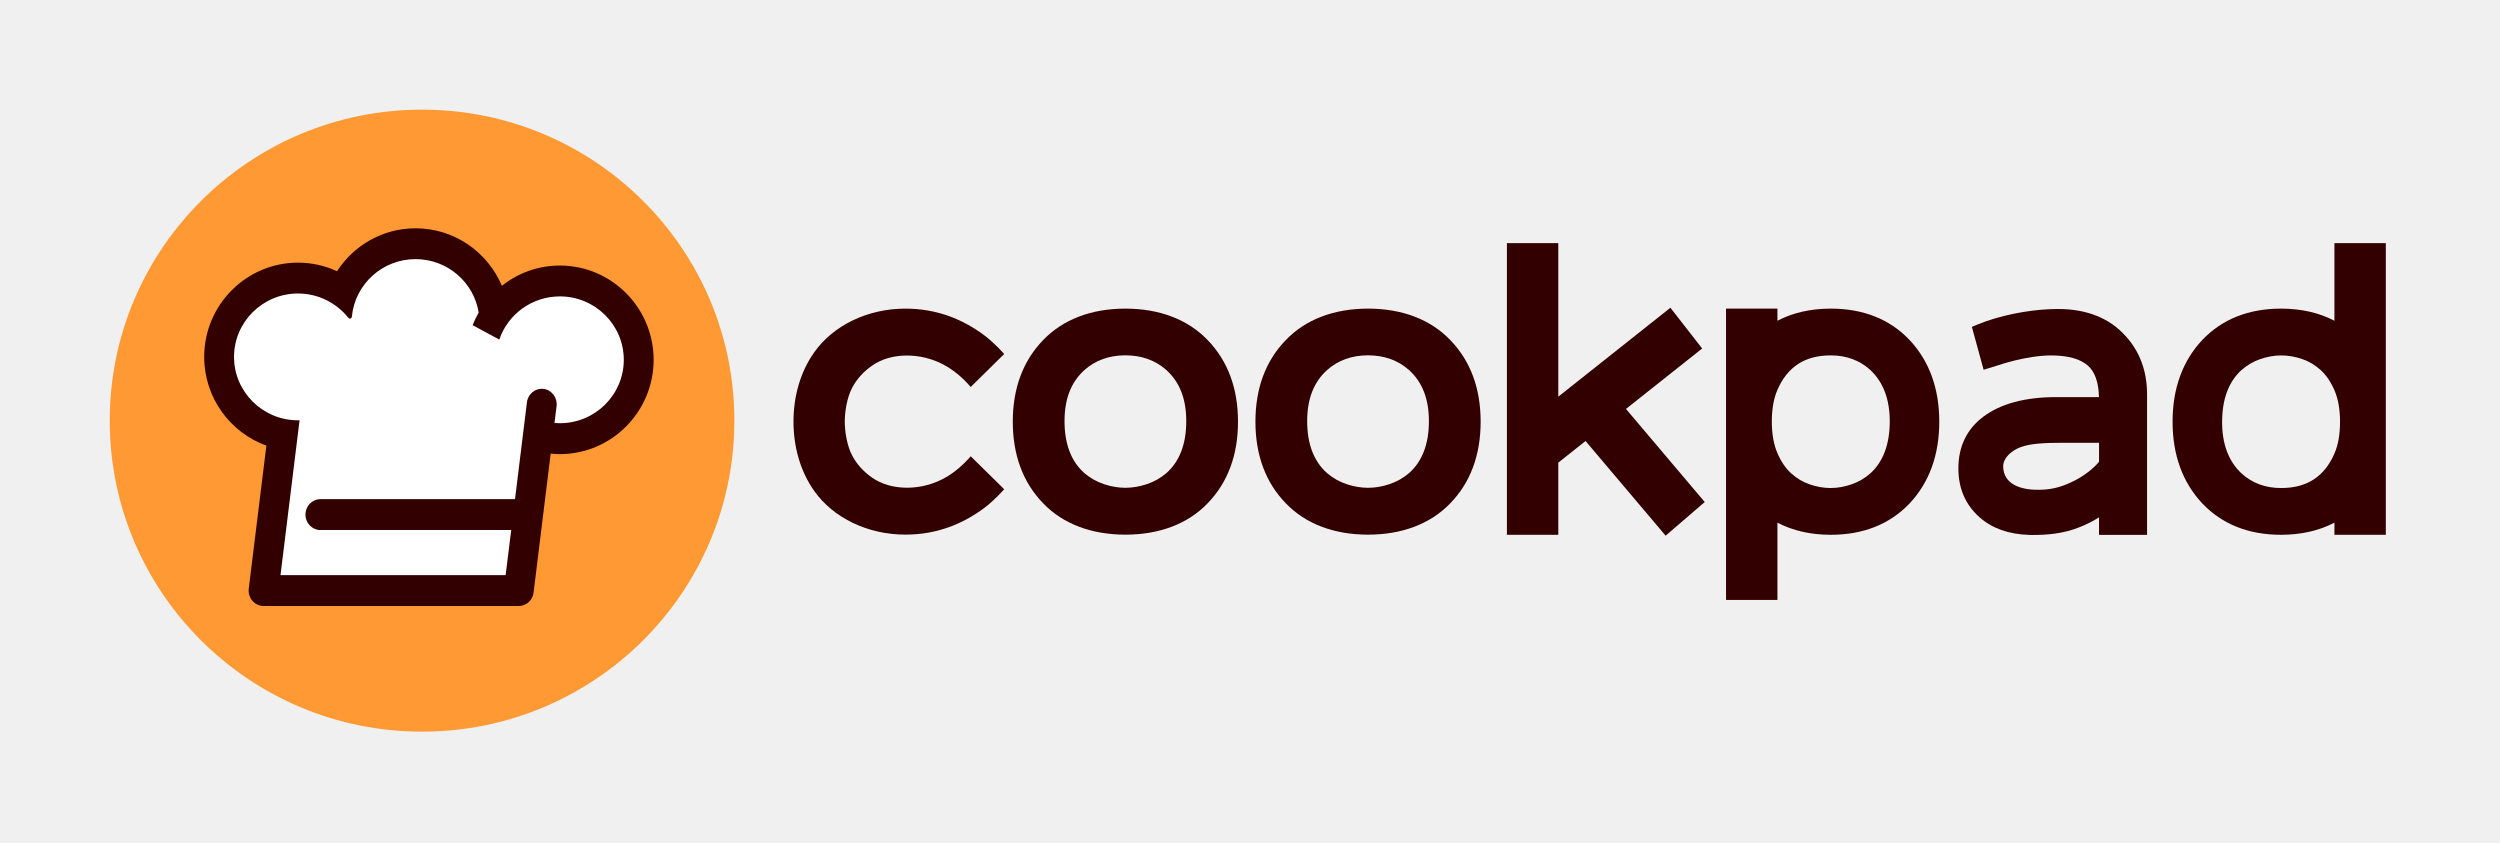
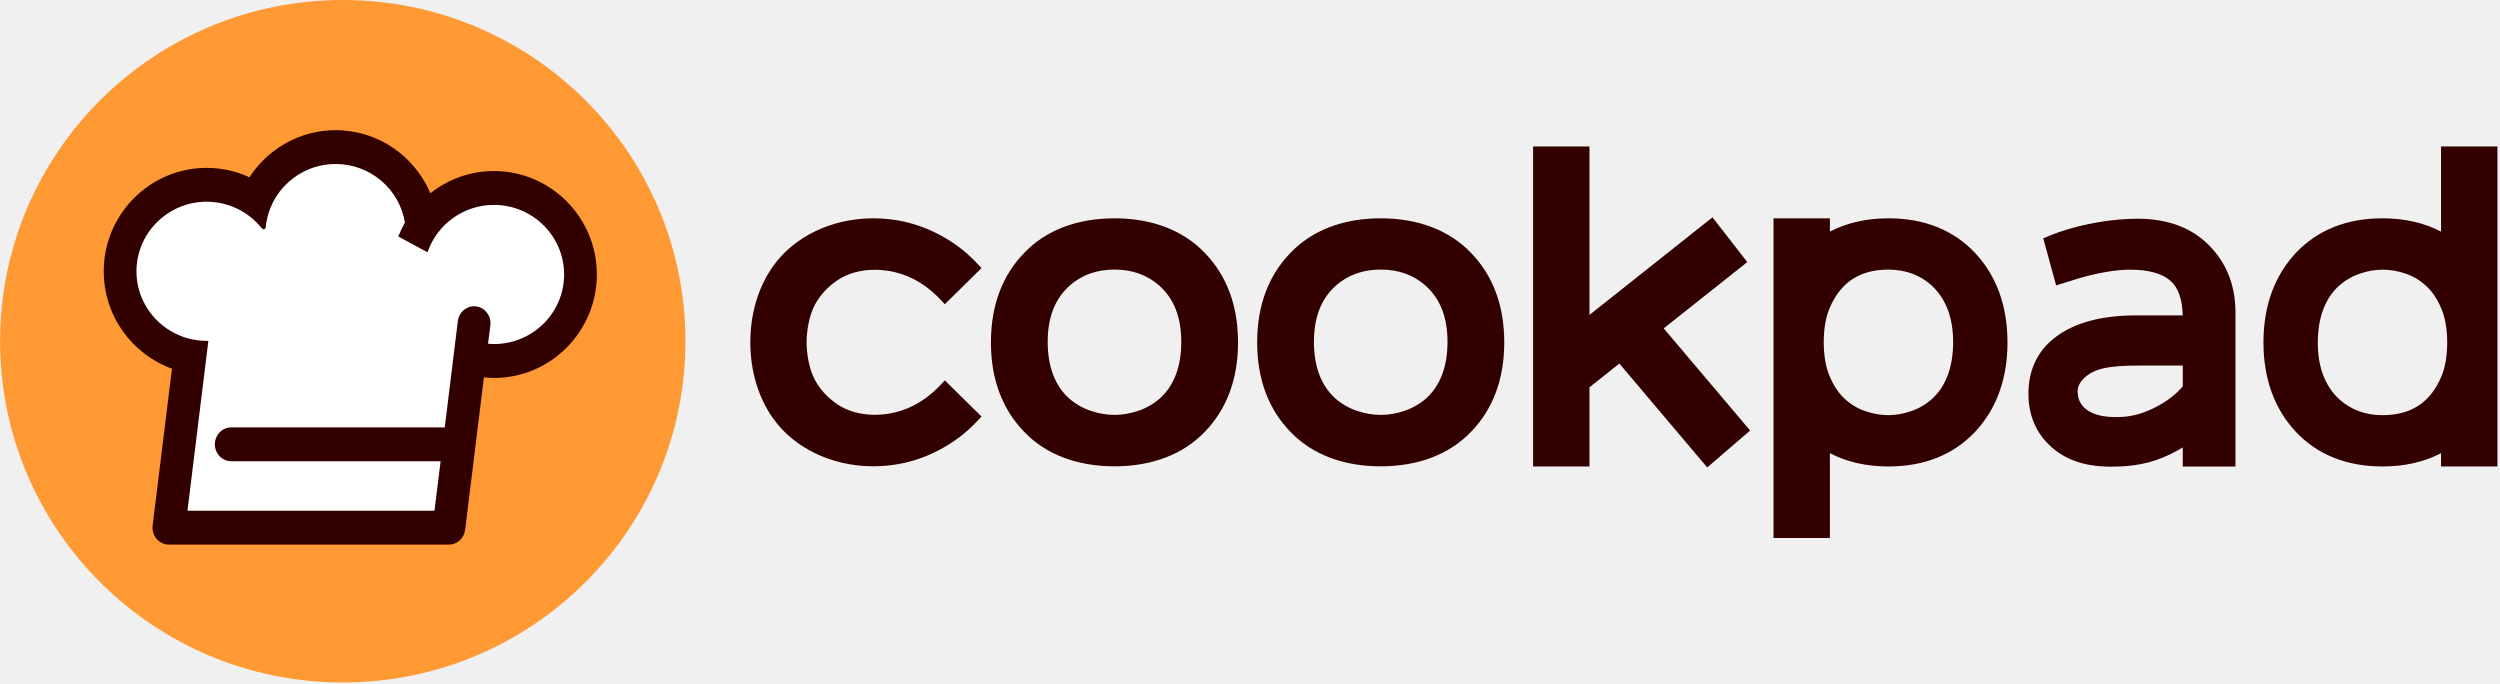
- <svg xmlns="http://www.w3.org/2000/svg" width="1140px" height="384px" viewBox="0 0 1140 384" version="1.1">
-   <defs />
-   <g id="Page-1" stroke="none" stroke-width="1" fill="none" fill-rule="evenodd">
-     <g id="Horizontal-Logo">
-       <g id="large-brown" transform="translate(50, 50)">
-         <g id="logo">
-           <g id="logo-mark">
-             <path d="M284.869,141.815 C284.869,63.492 221.11,0 142.455,0 C63.801,0 0.041,63.492 0.041,141.815 C0.041,220.142 63.801,283.636 142.455,283.636 C221.11,283.636 284.869,220.142 284.869,141.815" id="Fill-8" fill="#FF9933" />
-             <path d="M201.768,75.171 C192.391,75.171 183.755,78.418 176.907,83.85 C170.779,69.363 156.483,59.192 139.856,59.192 C125.743,59.192 113.34,66.532 106.155,77.594 C101.05,75.232 95.373,73.931 89.399,73.931 C67.214,73.931 49.165,92.081 49.165,114.382 C49.165,131.912 60.3,146.834 75.839,152.459 L68.284,213.796 C68.074,215.681 68.624,217.575 69.844,218.998 C71.048,220.419 72.807,221.238 74.632,221.238 L184.158,221.238 C187.368,221.238 190.1,218.745 190.519,215.457 L197.831,155.862 C199.137,155.984 200.43,156.079 201.768,156.079 C223.968,156.079 242.015,137.917 242.015,115.615 C242.015,93.305 223.968,75.171 201.768,75.171" id="Fill-9" fill="#FFFFFF" />
-             <path d="M205.301,71.084 C195.323,71.084 186.145,74.544 178.865,80.323 C172.352,64.923 157.171,54.099 139.489,54.099 C124.503,54.099 111.31,61.903 103.678,73.666 C98.252,71.166 92.226,69.765 85.885,69.765 C62.294,69.765 43.109,89.059 43.109,112.755 C43.109,131.374 54.962,147.251 71.467,153.222 L63.431,218.412 C63.182,220.398 63.802,222.428 65.072,223.967 C66.376,225.451 68.237,226.342 70.177,226.342 L186.569,226.342 C190.001,226.342 192.896,223.695 193.315,220.181 L201.113,156.842 C202.503,156.966 203.893,157.075 205.301,157.075 C228.869,157.075 248.057,137.768 248.057,114.069 C248.057,90.364 228.869,71.084 205.301,71.084 L205.301,71.084 Z M205.301,142.988 C204.464,142.988 203.66,142.934 202.836,142.852 L203.796,135.22 C204.262,131.374 201.618,127.822 197.901,127.337 C194.166,126.869 190.77,129.577 190.279,133.431 C190.279,133.431 187.454,156.312 184.844,177.613 L96.111,177.613 C92.341,177.613 89.297,180.764 89.297,184.665 C89.297,188.532 92.341,191.691 96.111,191.691 L183.114,191.691 C181.91,201.338 180.954,209.214 180.574,212.264 L77.912,212.264 C79.203,201.779 84.577,158.17 86.598,141.648 C86.367,141.648 86.116,141.662 85.885,141.662 C69.81,141.662 56.719,128.679 56.719,112.755 C56.719,96.799 69.81,83.836 85.885,83.836 C95.038,83.836 103.212,88.049 108.566,94.593 C109.288,95.6 110.275,95.6 110.472,94.217 C111.916,79.601 124.387,68.159 139.489,68.159 C154.004,68.159 166.093,78.73 168.282,92.536 C167.232,94.376 166.29,96.301 165.522,98.276 L177.679,104.838 C181.561,93.407 192.493,85.158 205.301,85.158 C221.37,85.158 234.447,98.118 234.447,114.069 C234.447,130.021 221.37,142.988 205.301,142.988 L205.301,142.988 Z" id="Fill-10" fill="#330000" />
-           </g>
-         </g>
-         <g id="Cookpad" transform="translate(310.5973, 60)" fill="#330000">
-           <path d="M577.83,30.9 C568.083,30.9 556.085,32.713 545.103,36.469 C542.796,37.259 538.576,39.046 538.576,39.046 L543.93,58.614 L544.908,58.31 C544.908,58.31 548.559,57.158 550.673,56.529 C550.8,56.485 563.554,52.077 574.714,52.077 C582.299,52.077 587.931,53.631 591.447,56.696 C594.653,59.477 596.366,64.313 596.543,71.079 L577.083,71.079 C562.805,71.079 551.574,74.112 543.701,80.09 C536.218,85.764 532.423,93.679 532.423,103.615 C532.423,112.734 535.678,120.232 542.097,125.897 C547.885,130.979 555.297,133.604 564.754,133.924 C565.217,133.938 565.696,133.947 566.188,133.947 C572.253,133.947 580.228,133.522 588.119,130.216 C590.499,129.219 593.517,127.857 596.559,125.925 L596.559,133.885 L618.463,133.885 L618.463,69.868 C618.463,59.264 615.16,50.292 608.655,43.212 C601.338,35.043 590.966,30.9 577.83,30.9 L577.83,30.9 Z M596.568,91.921 L596.568,100.548 C594.016,103.679 589.875,106.877 585.412,109.159 C580.489,111.679 576.219,112.942 571.572,113.247 C559.71,114.043 552.858,110.068 552.858,102.643 C552.858,98.731 556.731,95.476 560.573,93.984 C565.183,92.171 572.262,91.921 579.225,91.921 L596.568,91.921 L596.568,91.921 Z" id="Fill-1" />
-           <path d="M474.233,30.731 C465.1,30.731 456.928,32.59 449.91,36.259 L449.91,30.731 L426.475,30.731 L426.475,163.583 L449.91,163.583 L449.91,128.333 C456.928,132.004 465.103,133.863 474.233,133.863 C489.057,133.863 501.151,129.049 510.181,119.553 C519.159,109.978 523.712,97.442 523.712,82.292 C523.712,67.156 519.159,54.624 510.169,45.039 C501.162,35.545 489.073,30.731 474.233,30.731 L474.233,30.731 Z M456.066,105.744 C453.556,103.43 451.457,100.301 449.828,96.444 C448.186,92.606 447.353,87.818 447.353,82.214 C447.353,76.591 448.186,71.796 449.828,67.964 C454.425,57.257 462.407,52.052 474.233,52.052 C481.373,52.052 487.456,54.306 492.304,58.742 C498.16,64.229 501.128,72.091 501.128,82.111 C501.128,92.494 498.176,100.466 492.363,105.787 C489.781,108.079 486.861,109.784 483.685,110.862 C477.191,113.093 471.092,113.093 464.597,110.862 C461.456,109.798 458.586,108.079 456.066,105.744 L456.066,105.744 Z" id="Fill-2" />
-           <path d="M703.9,0.864 L703.9,36.261 C696.882,32.592 688.708,30.731 679.575,30.731 C664.75,30.731 652.66,35.545 643.629,45.041 C634.651,54.615 630.098,67.151 630.098,82.301 C630.098,97.435 634.654,109.969 643.641,119.553 C652.646,129.049 664.737,133.863 679.575,133.863 C688.71,133.863 696.882,132.006 703.9,128.337 L703.9,133.863 L727.335,133.863 L727.335,0.864 L703.9,0.864 L703.9,0.864 Z M706.457,82.382 C706.457,88.003 705.624,92.796 703.982,96.63 C699.387,107.337 691.403,112.542 679.575,112.542 C672.435,112.542 666.352,110.287 661.506,105.849 C655.65,100.367 652.682,92.505 652.682,82.482 C652.682,72.1 655.634,64.13 661.447,58.806 C664.031,56.517 666.949,54.81 670.125,53.734 C673.372,52.617 676.494,52.077 679.668,52.077 C682.845,52.077 685.965,52.617 689.214,53.734 C692.356,54.798 695.226,56.517 697.745,58.85 C700.252,61.164 702.35,64.29 703.982,68.149 C705.624,71.988 706.457,76.776 706.457,82.382 L706.457,82.382 Z" id="Fill-3" />
-           <polyline id="Fill-4" points="415.584 48.911 401.1 30.328 349.982 70.885 349.982 0.864 326.553 0.864 326.553 133.863 349.982 133.863 349.982 100.965 362.413 91.1 398.933 134.272 416.759 118.923 380.845 76.474 415.584 48.911" />
-           <path d="M152.582,30.731 C137.031,30.731 124.065,35.689 115.091,45.064 C105.896,54.533 101.233,67.053 101.233,82.281 C101.233,97.509 105.891,110.029 115.071,119.491 C124.047,128.852 137.018,133.801 152.582,133.801 C168.147,133.801 181.116,128.852 190.087,119.495 C199.271,110.029 203.929,97.509 203.929,82.281 C203.929,67.053 199.267,54.533 190.078,45.068 C181.098,35.689 168.133,30.731 152.582,30.731 L152.582,30.731 Z M171.314,105.705 C168.641,107.992 165.624,109.699 162.338,110.779 C159.08,111.869 155.797,112.425 152.582,112.437 C149.37,112.425 146.086,111.869 142.822,110.777 C139.543,109.699 136.525,107.992 133.864,105.714 C127.867,100.402 124.827,92.443 124.827,82.061 C124.827,71.896 127.799,64.265 133.907,58.733 C138.91,54.283 145.195,52.029 152.582,52.029 C159.972,52.029 166.255,54.283 171.253,58.728 C177.368,64.265 180.34,71.899 180.34,82.061 C180.34,92.443 177.299,100.402 171.314,105.705 L171.314,105.705 Z" id="Fill-5" />
-           <path d="M263.229,30.731 C247.676,30.731 234.711,35.689 225.738,45.064 C216.542,54.533 211.88,67.053 211.88,82.281 C211.88,97.509 216.538,110.031 225.717,119.491 C234.693,128.852 247.664,133.801 263.229,133.801 C278.793,133.801 291.762,128.852 300.733,119.495 C309.918,110.031 314.576,97.509 314.576,82.281 C314.576,67.053 309.913,54.533 300.724,45.068 C291.744,35.689 278.78,30.731 263.229,30.731 L263.229,30.731 Z M281.961,105.705 C279.286,107.994 276.268,109.701 272.985,110.779 C269.682,111.885 266.489,112.425 263.229,112.437 C260.016,112.425 256.733,111.869 253.468,110.777 C250.19,109.699 247.172,107.992 244.511,105.714 C238.514,100.402 235.474,92.443 235.474,82.061 C235.474,71.899 238.446,64.265 244.554,58.733 C249.557,54.283 255.841,52.029 263.229,52.029 C270.619,52.029 276.901,54.283 281.899,58.728 C288.012,64.265 290.984,71.899 290.984,82.061 C290.984,92.443 287.946,100.402 281.961,105.705 L281.961,105.705 Z" id="Fill-6" />
-           <path d="M24.617,82.258 C24.617,86.522 25.534,93.187 28.116,97.95 C30.203,101.803 33.219,105.119 37.083,107.806 C41.398,110.809 46.902,112.395 52.994,112.395 C55.826,112.395 58.669,112.052 61.455,111.372 C68.906,109.557 75.42,105.456 81.373,98.834 L82.061,98.067 L97.306,113.089 C97.306,113.089 93.038,118.042 88.148,121.681 C78.419,128.928 66.578,133.785 52.289,133.785 C34.932,133.785 19.333,126.067 10.7,113.892 C4.191,104.712 1.234,93.439 1.234,82.258 C1.234,71.077 4.191,59.804 10.7,50.624 C19.333,38.449 34.932,30.731 52.289,30.731 C66.578,30.731 78.419,35.588 88.148,42.835 C93.038,46.476 97.306,51.427 97.306,51.427 L82.061,66.451 L81.373,65.682 C75.42,59.06 68.906,54.961 61.455,53.146 C58.669,52.466 55.826,52.12 52.994,52.12 C46.902,52.12 41.398,53.709 37.083,56.71 C33.219,59.399 30.203,62.716 28.116,66.568 C25.534,71.329 24.617,77.996 24.617,82.258" id="Fill-7" />
-         </g>
-       </g>
+ <svg xmlns="http://www.w3.org/2000/svg" width="1039" height="284">
+   <g fill-rule="nonzero" fill="none">
+     <path d="M284.87 141.815C284.87 63.492 221.11 0 142.454 0 63.801 0 .041 63.492.041 141.815c0 78.327 63.76 141.821 142.414 141.821 78.655 0 142.414-63.494 142.414-141.821" fill="#F93" />
+     <path d="M201.768 75.17c-9.377 0-18.013 3.248-24.861 8.68-6.128-14.487-20.424-24.658-37.051-24.658-14.113 0-26.516 7.34-33.701 18.402-5.105-2.362-10.782-3.663-16.756-3.663-22.185 0-40.234 18.15-40.234 40.45 0 17.531 11.135 32.453 26.674 38.078l-7.555 61.337c-.21 1.885.34 3.779 1.56 5.202a6.3 6.3 0 004.788 2.24h109.526c3.21 0 5.942-2.493 6.36-5.781l7.313-59.595c1.306.122 2.599.217 3.937.217 22.2 0 40.247-18.162 40.247-40.464 0-22.31-18.047-40.444-40.247-40.444" fill="#FFF" />
+     <path d="M205.301 71.084c-9.978 0-19.156 3.46-26.436 9.239-6.513-15.4-21.694-26.224-39.376-26.224-14.986 0-28.18 7.804-35.81 19.567a42.413 42.413 0 00-17.794-3.9c-23.59 0-42.776 19.293-42.776 42.989 0 18.619 11.853 34.496 28.358 40.467l-8.036 65.19c-.25 1.986.371 4.016 1.641 5.555 1.304 1.484 3.165 2.375 5.105 2.375h116.392c3.432 0 6.327-2.647 6.746-6.16l7.798-63.34c1.39.124 2.78.233 4.188.233 23.568 0 42.756-19.307 42.756-43.006 0-23.705-19.188-42.985-42.756-42.985zm0 71.904c-.837 0-1.64-.054-2.465-.136l.96-7.632c.466-3.846-2.178-7.398-5.895-7.883-3.735-.468-7.13 2.24-7.622 6.094 0 0-2.825 22.881-5.435 44.182H96.11c-3.77 0-6.814 3.151-6.814 7.052 0 3.867 3.044 7.026 6.814 7.026h87.003c-1.204 9.647-2.16 17.523-2.54 20.573H77.912c1.29-10.485 6.665-54.094 8.686-70.616-.23 0-.482.014-.713.014-16.075 0-29.166-12.983-29.166-28.907 0-15.956 13.091-28.919 29.166-28.919 9.153 0 17.327 4.213 22.68 10.757.723 1.007 1.71 1.007 1.907-.376 1.444-14.616 13.915-26.058 29.017-26.058 14.515 0 26.604 10.57 28.793 24.377a43.142 43.142 0 00-2.76 5.74l12.157 6.562c3.882-11.43 14.814-19.68 27.622-19.68 16.069 0 29.146 12.96 29.146 28.911 0 15.952-13.077 28.919-29.146 28.919z" fill="#300" />
+     <g fill="#300">
+       <path d="M888.427 90.9c-9.747 0-21.745 1.813-32.726 5.57-2.308.789-6.528 2.576-6.528 2.576l5.355 19.568.977-.304s3.651-1.152 5.766-1.781c.127-.044 12.88-4.452 24.04-4.452 7.586 0 13.217 1.554 16.734 4.619 3.206 2.78 4.919 7.617 5.096 14.383h-19.46c-14.279 0-25.51 3.033-33.383 9.011-7.482 5.674-11.278 13.59-11.278 23.525 0 9.12 3.256 16.617 9.674 22.282 5.788 5.082 13.2 7.707 22.657 8.027.463.014.942.023 1.434.023 6.065 0 14.04-.425 21.931-3.73 2.38-.998 5.398-2.36 8.44-4.292v7.96h21.904v-64.017c0-10.604-3.303-19.576-9.808-26.656-7.317-8.169-17.688-12.312-30.825-12.312zm18.739 61.021v8.627c-2.553 3.131-6.694 6.329-11.156 8.61-4.924 2.521-9.194 3.784-13.84 4.089-11.862.796-18.714-3.18-18.714-10.604 0-3.912 3.873-7.167 7.714-8.66 4.61-1.812 11.69-2.062 18.652-2.062h17.344zM784.83 90.731c-9.132 0-17.305 1.859-24.323 5.528V90.73h-23.435v132.852h23.435v-35.25c7.018 3.671 15.193 5.53 24.323 5.53 14.825 0 26.918-4.814 35.948-14.31 8.978-9.575 13.532-22.11 13.532-37.26 0-15.137-4.554-27.669-13.543-37.254-9.008-9.494-21.096-14.308-35.937-14.308zm-18.167 75.013c-2.51-2.314-4.608-5.443-6.237-9.3-1.643-3.838-2.476-8.626-2.476-14.23 0-5.623.833-10.418 2.476-14.25 4.596-10.707 12.578-15.912 24.404-15.912 7.14 0 13.223 2.254 18.071 6.69 5.856 5.487 8.824 13.349 8.824 23.37 0 10.382-2.952 18.354-8.765 23.675-2.582 2.292-5.502 3.997-8.678 5.075-6.494 2.231-12.592 2.231-19.088 0-3.14-1.064-6.01-2.783-8.531-5.118zM1014.497 60.864V96.26c-7.017-3.67-15.192-5.53-24.324-5.53-14.825 0-26.916 4.814-35.946 14.31-8.978 9.574-13.532 22.11-13.532 37.26 0 15.134 4.556 27.668 13.543 37.252 9.005 9.496 21.096 14.31 35.935 14.31 9.134 0 17.307-1.857 24.324-5.526v5.526h23.436v-133h-23.436zm2.557 81.518c0 5.621-.832 10.414-2.475 14.248-4.594 10.707-12.579 15.912-24.406 15.912-7.14 0-13.223-2.255-18.07-6.693-5.856-5.482-8.823-13.344-8.823-23.367 0-10.382 2.951-18.352 8.764-23.676 2.585-2.289 5.502-3.996 8.679-5.072 3.247-1.117 6.369-1.657 9.543-1.657 3.176 0 6.296.54 9.545 1.657 3.142 1.064 6.012 2.783 8.53 5.116 2.508 2.314 4.607 5.44 6.238 9.3 1.643 3.838 2.475 8.626 2.475 14.232zM726.182 108.911l-14.485-18.583-51.118 40.557V60.864h-23.428v132.999h23.428v-32.898l12.431-9.865 36.52 43.172 17.827-15.349-35.914-42.449 34.739-27.563M463.18 90.731c-15.551 0-28.518 4.958-37.491 14.333-9.196 9.469-13.859 21.989-13.859 37.217 0 15.228 4.658 27.748 13.838 37.21 8.976 9.361 21.947 14.31 37.512 14.31 15.564 0 28.533-4.949 37.504-14.306 9.185-9.466 13.843-21.986 13.843-37.214 0-15.228-4.663-27.748-13.852-37.213-8.98-9.38-21.944-14.337-37.495-14.337zm18.731 74.974a26.473 26.473 0 01-8.975 5.074c-3.258 1.09-6.541 1.646-9.756 1.658-3.213-.012-6.496-.568-9.761-1.66a26.436 26.436 0 01-8.958-5.063c-5.996-5.312-9.037-13.27-9.037-23.653 0-10.165 2.973-17.796 9.08-23.328 5.003-4.45 11.288-6.704 18.676-6.704 7.39 0 13.672 2.254 18.67 6.7 6.115 5.536 9.087 13.17 9.087 23.332 0 10.382-3.04 18.34-9.026 23.644zM573.826 90.731c-15.553 0-28.517 4.958-37.49 14.333-9.197 9.469-13.86 21.989-13.86 37.217 0 15.228 4.659 27.75 13.839 37.21 8.975 9.361 21.947 14.31 37.511 14.31 15.565 0 28.534-4.949 37.505-14.306 9.184-9.464 13.842-21.986 13.842-37.214 0-15.228-4.662-27.748-13.851-37.213-8.98-9.38-21.945-14.337-37.496-14.337zm18.732 74.974c-2.675 2.289-5.693 3.996-8.976 5.074-3.303 1.106-6.495 1.646-9.756 1.658-3.213-.012-6.496-.568-9.76-1.66a26.436 26.436 0 01-8.958-5.063c-5.997-5.312-9.037-13.27-9.037-23.653 0-10.162 2.972-17.796 9.08-23.328 5.003-4.45 11.288-6.704 18.675-6.704 7.39 0 13.672 2.254 18.67 6.7 6.113 5.536 9.085 13.17 9.085 23.332 0 10.382-3.038 18.34-9.023 23.644zM335.215 142.258c0 4.264.916 10.93 3.498 15.692 2.088 3.853 5.103 7.17 8.967 9.856 4.315 3.003 9.82 4.59 15.912 4.59 2.831 0 5.674-.344 8.46-1.024 7.451-1.815 13.965-5.916 19.919-12.538l.687-.767 15.245 15.022s-4.268 4.953-9.157 8.592c-9.73 7.247-21.57 12.104-35.86 12.104-17.357 0-32.956-7.718-41.589-19.893-6.509-9.18-9.465-20.453-9.465-31.634 0-11.181 2.956-22.454 9.465-31.634 8.633-12.175 24.232-19.893 41.589-19.893 14.29 0 26.13 4.857 35.86 12.104 4.89 3.641 9.157 8.592 9.157 8.592l-15.245 15.024-.687-.769c-5.954-6.622-12.468-10.721-19.919-12.536a35.716 35.716 0 00-8.46-1.026c-6.092 0-11.597 1.589-15.912 4.59-3.864 2.69-6.88 6.006-8.967 9.858-2.582 4.76-3.498 11.428-3.498 15.69" />
    </g>
  </g>
</svg>
